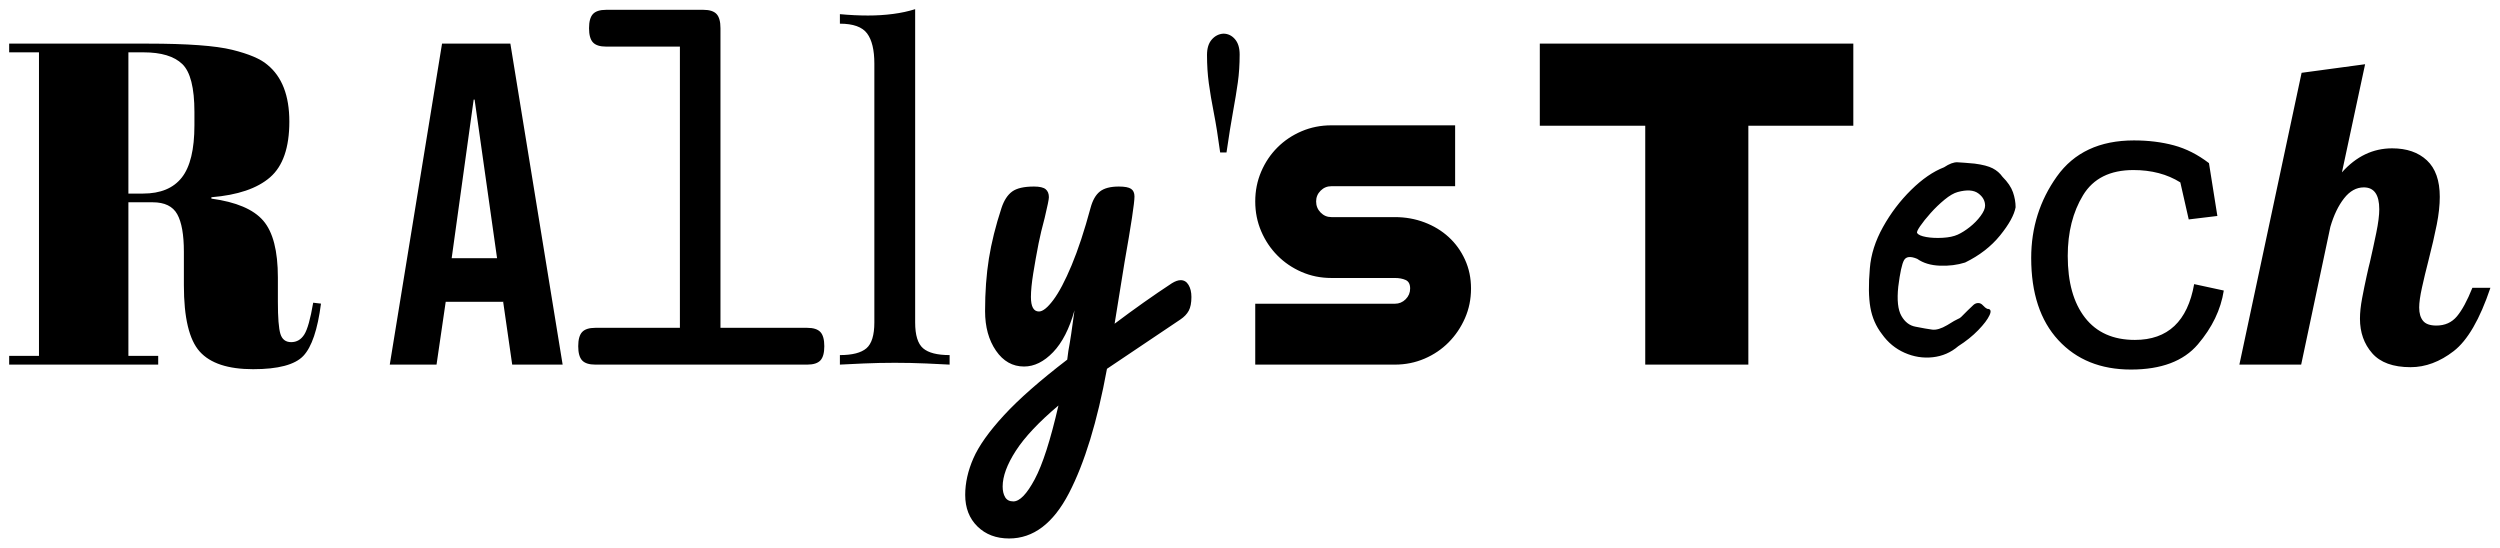
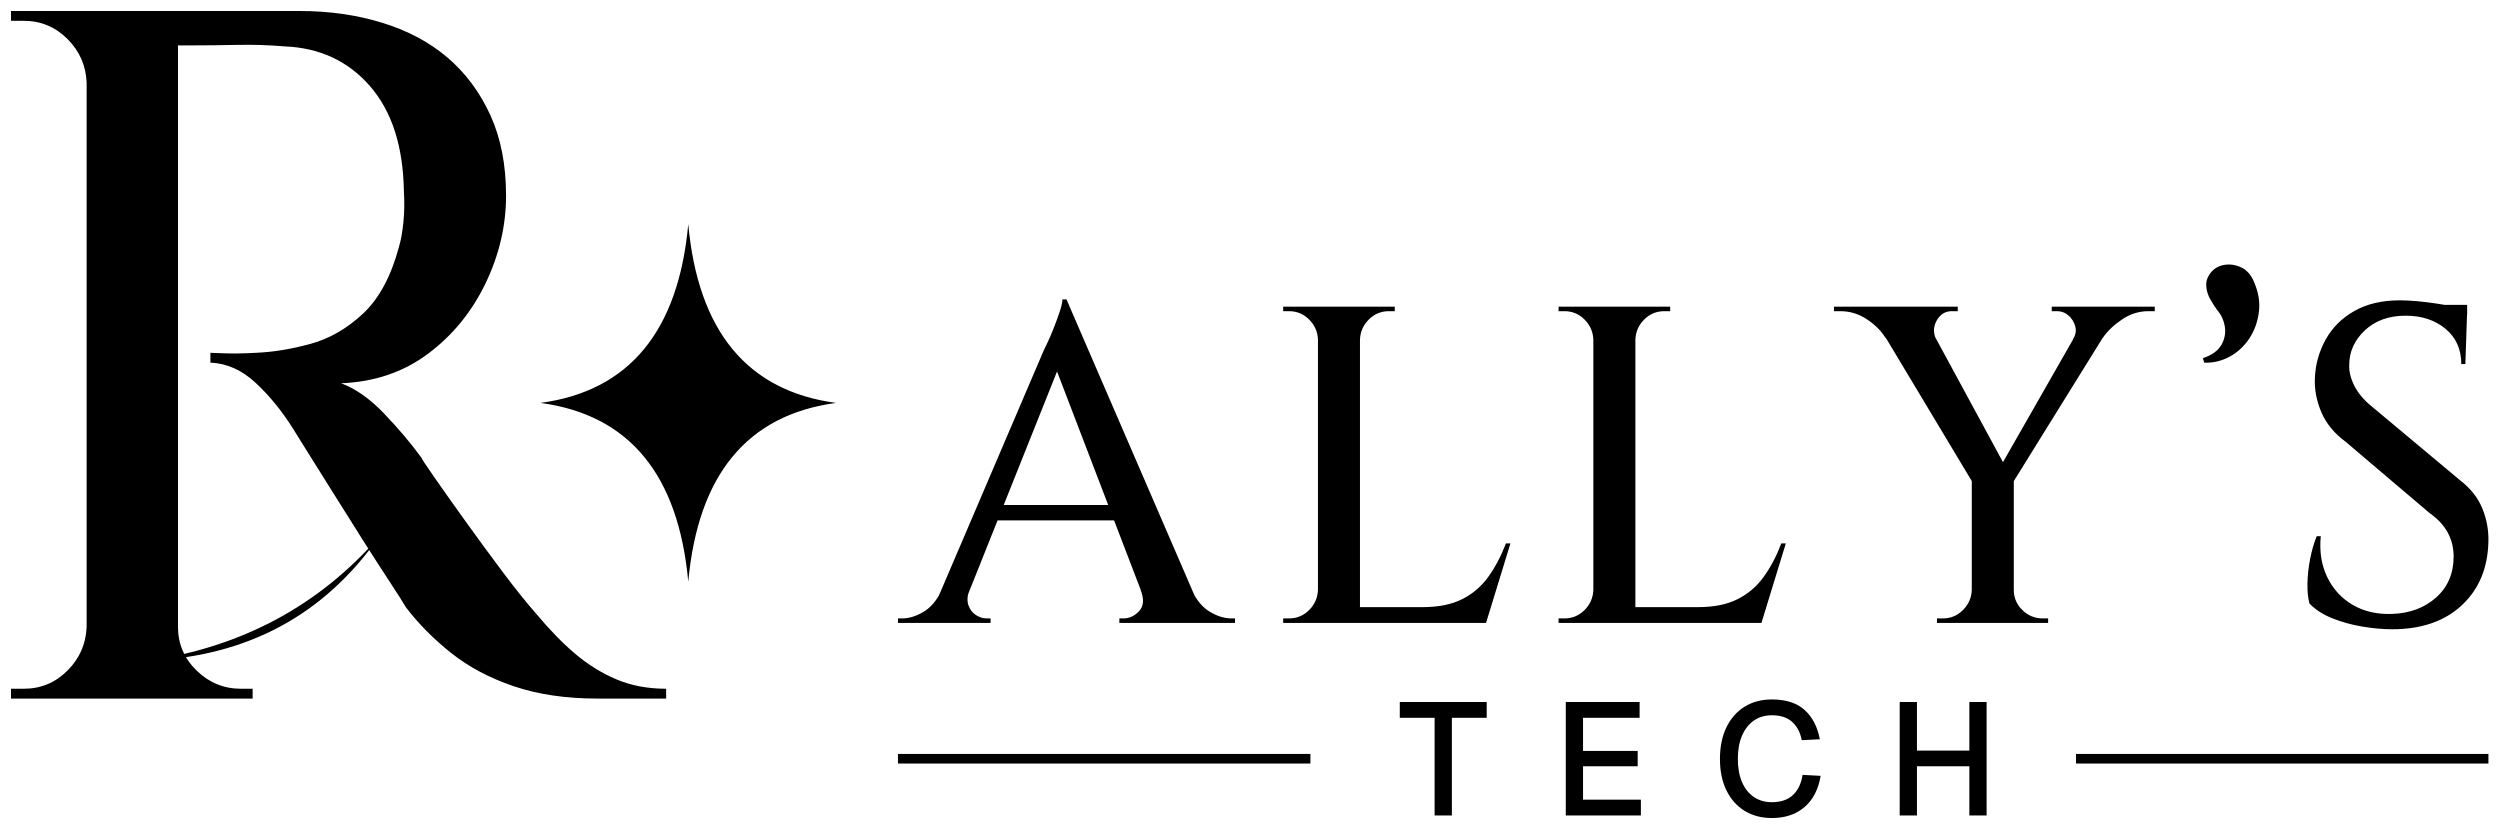
- <svg xmlns="http://www.w3.org/2000/svg" viewBox="0 0 5452 1195" width="5452" height="1195">
-   <path d="M333 441.141L280 441.141L280 776.141L345 776.141L345 795.141L20 795.141L20 776.141L85 776.141L85 114.141L20 114.141L20 95.141L322 95.141Q452 95.141 506.500 108.641Q561 122.141 583 141.141Q631 180.141 631 265.141Q631 350.141 589 386.641Q547 423.141 461 430.141L461 433.141Q542 444.141 574 481.141Q606 518.141 606 605.141L606 658.141Q606 710.141 611.500 728.141Q617 746.141 635 746.141Q653 746.141 663.500 729.641Q674 713.141 683 660.141L700 662.141Q689 747.141 661.500 776.141Q634 805.141 552 805.141Q470 805.141 435.500 766.641Q401 728.141 401 622.141L401 549.141Q401 493.141 386.500 467.141Q372 441.141 333 441.141M313 114.141L280 114.141L280 422.141L312 422.141Q369 422.141 396.500 387.141Q424 352.141 424 273.141L424 244.141Q424 165.141 397.500 139.641Q371 114.141 313 114.141 M850 795.141L964 95.141L1113 95.141L1227 795.141L1117 795.141L1097 656.141L1097 658.141L972 658.141L952 795.141L850 795.141M985 563.141L1084 563.141L1035 217.141L1033 217.141 M1534.041 21.426Q1554.092 21.426 1562.643 30.567Q1571.194 39.707 1571.194 61.527L1571.194 714.939L1760.495 714.939Q1780.545 714.939 1789.096 724.080Q1797.647 733.220 1797.647 755.040Q1797.647 776.860 1789.096 786.001Q1780.545 795.141 1760.495 795.141L1298.152 795.141Q1278.102 795.141 1269.551 786.001Q1261 776.860 1261 755.040Q1261 733.220 1269.551 724.080Q1278.102 714.939 1298.152 714.939L1482.735 714.939L1482.735 101.628L1321.741 101.628Q1301.691 101.628 1293.140 92.487Q1284.589 83.347 1284.589 61.527Q1284.589 39.707 1293.140 30.567Q1301.691 21.426 1321.741 21.426 M1995.771 20L1995.771 703.192Q1995.771 744.718 2013.074 759.548Q2030.376 774.379 2070.913 774.379L2070.913 795.141Q2054.105 794.153 2019.994 792.669Q1985.884 791.186 1951.280 791.186Q1917.664 791.186 1883.059 792.669Q1848.455 794.153 1831.647 795.141L1831.647 774.379Q1872.184 774.379 1889.486 759.548Q1906.788 744.718 1906.788 703.192L1906.788 138.644Q1906.788 94.153 1890.969 72.895Q1875.150 51.638 1831.647 51.638L1831.647 30.876Q1863.285 33.842 1892.946 33.842Q1921.619 33.842 1947.819 30.381Q1974.020 26.921 1995.771 20 M2574.913 610.975Q2585.746 610.975 2591.996 621.391Q2598.246 631.808 2598.246 647.641Q2598.246 666.808 2592.413 677.641Q2586.579 688.475 2574.079 696.808L2414.079 804.308Q2382.413 976.808 2331.163 1075.558Q2279.913 1174.308 2200.746 1174.308Q2158.246 1174.308 2131.579 1148.058Q2104.913 1121.808 2104.913 1079.308Q2104.913 1040.141 2122.829 999.308Q2140.746 958.475 2189.496 905.558Q2238.246 852.641 2327.413 784.308L2329.913 765.141Q2335.746 734.308 2343.246 676.808Q2326.579 736.808 2296.579 768.058Q2266.579 799.308 2233.246 799.308Q2195.746 799.308 2171.996 764.725Q2148.246 730.141 2148.246 678.475Q2148.246 615.975 2156.579 563.891Q2164.913 511.808 2184.079 453.475Q2192.413 428.475 2207.413 417.641Q2222.413 406.808 2254.913 406.808Q2273.246 406.808 2280.329 412.641Q2287.413 418.475 2287.413 430.141Q2287.413 436.808 2278.246 475.141Q2269.913 505.975 2264.913 530.975Q2258.246 565.141 2253.246 596.391Q2248.246 627.641 2248.246 647.641Q2248.246 679.308 2265.746 679.308Q2278.246 679.308 2296.996 654.308Q2315.746 629.308 2336.996 578.475Q2358.246 527.641 2378.246 453.475Q2384.913 428.475 2398.663 417.641Q2412.413 406.808 2439.913 406.808Q2459.079 406.808 2466.579 411.808Q2474.079 416.808 2474.079 428.475Q2474.079 449.308 2452.413 571.808L2430.746 705.975Q2494.913 657.641 2555.746 617.641Q2566.579 610.975 2574.913 610.975M2209.913 1093.475Q2230.746 1093.475 2256.579 1045.141Q2282.413 996.808 2308.246 884.308Q2244.079 938.475 2215.329 983.058Q2186.579 1027.641 2186.579 1060.975Q2186.579 1075.141 2191.996 1084.308Q2197.413 1093.475 2209.913 1093.475 M2667.839 73.390Q2682.670 73.390 2693.051 85.254Q2703.432 97.119 2703.432 118.870Q2703.432 151.497 2699.478 179.675Q2695.523 207.853 2689.096 242.952Q2682.670 278.051 2674.760 332.429L2660.918 332.429Q2653.997 281.017 2647.076 245.918Q2640.155 210.819 2636.201 181.653Q2632.246 152.486 2632.246 119.859Q2632.246 98.107 2642.627 86.243Q2653.009 74.379 2667.839 73.390 M3042.035 795.141L2737.432 795.141L2737.432 662.366L3042.035 662.366Q3055.703 662.366 3065.466 652.603Q3075.229 642.840 3075.229 629.172Q3075.229 615.016 3065.466 610.622Q3055.703 606.229 3042.035 606.229L2903.402 606.229Q2868.743 606.229 2838.478 593.049Q2808.213 579.869 2785.759 557.171Q2763.304 534.472 2750.368 504.207Q2737.432 473.942 2737.432 439.284Q2737.432 404.625 2750.368 374.360Q2763.304 344.095 2785.759 321.641Q2808.213 299.186 2838.478 286.250Q2868.743 273.314 2903.402 273.314L3173.346 273.314L3173.346 406.090L2903.402 406.090Q2889.734 406.090 2879.971 415.853Q2870.208 425.615 2870.208 439.284Q2870.208 453.440 2879.971 463.447Q2889.734 473.454 2903.402 473.454L3042.035 473.454Q3076.205 473.454 3106.470 484.925Q3136.735 496.396 3159.190 516.899Q3181.644 537.401 3194.824 566.201Q3208.004 595.002 3208.004 629.172Q3208.004 663.830 3194.824 693.851Q3181.644 723.872 3159.190 746.571Q3136.735 769.270 3106.470 782.205Q3076.205 795.141 3042.035 795.141 M4041.725 274.211L3812.801 274.211L3812.801 795.141L3587.946 795.141L3587.946 274.211L3358.004 274.211L3358.004 95.141L4041.725 95.141 M4270.552 754.977Q4246.453 775.633 4214.896 779.076Q4183.338 782.518 4153.502 769.322Q4123.666 756.125 4104.158 728.584Q4084.650 703.338 4078.912 670.633Q4073.174 637.928 4077.765 585.141Q4081.207 540.387 4106.453 495.059Q4131.699 449.731 4167.847 414.158Q4203.994 378.584 4239.568 364.813Q4256.781 353.338 4268.830 353.912Q4280.879 354.486 4306.125 356.781Q4332.519 360.223 4345.715 367.108Q4358.912 373.994 4366.945 385.469Q4384.158 402.682 4389.896 419.322Q4395.634 435.961 4395.634 452.026Q4391.043 477.272 4361.781 513.420Q4332.519 549.567 4285.470 572.518Q4260.224 580.551 4230.388 579.404Q4200.552 578.256 4181.043 564.486Q4159.240 555.305 4152.355 567.354Q4145.470 579.404 4139.732 625.305Q4135.142 668.912 4146.617 688.994Q4158.093 709.076 4177.601 712.518Q4200.552 717.108 4213.748 718.830Q4226.945 720.551 4246.453 709.076Q4264.814 697.600 4269.404 695.879Q4273.994 694.158 4276.863 691.289Q4279.732 688.420 4291.207 676.945Q4299.240 668.912 4303.830 664.895Q4308.420 660.879 4314.158 660.879Q4319.896 660.879 4324.486 666.043Q4329.076 671.207 4333.666 673.502Q4345.142 673.502 4338.830 687.272Q4332.519 701.043 4314.158 719.977Q4295.797 738.912 4270.552 754.977M4269.404 511.699Q4282.027 505.961 4295.797 495.059Q4309.568 484.158 4319.322 470.961Q4329.076 457.764 4329.076 448.584Q4329.076 432.518 4314.158 421.617Q4299.240 410.715 4269.404 418.748Q4256.781 422.190 4240.715 435.387Q4224.650 448.584 4210.306 464.649Q4195.961 480.715 4187.355 493.338Q4178.748 505.961 4181.043 508.256Q4184.486 513.994 4200.552 516.863Q4216.617 519.731 4236.699 518.584Q4256.781 517.436 4269.404 511.699 M4785.018 619.603L4849.634 633.603Q4839.941 696.064 4793.095 750.987Q4746.249 805.910 4647.172 805.910Q4548.095 805.910 4488.864 741.834Q4429.634 677.757 4429.634 562.526Q4429.634 463.449 4485.634 384.834Q4541.634 306.218 4653.634 306.218Q4701.018 306.218 4740.864 316.987Q4780.710 327.757 4817.326 355.757L4835.634 470.987L4773.172 478.526L4754.864 397.757Q4711.787 370.834 4652.557 370.834Q4576.095 370.834 4542.710 425.757Q4509.326 480.680 4509.326 558.218Q4509.326 644.372 4547.018 692.834Q4584.710 741.295 4655.787 741.295Q4763.480 741.295 4785.018 619.603 M5257.029 800.756Q5199.944 800.756 5173.273 770.342Q5146.601 739.927 5146.601 695.008Q5146.601 675.355 5151.281 650.556Q5155.960 625.756 5161.107 602.360Q5166.254 578.965 5168.125 572.414Q5175.612 539.660 5182.163 507.842Q5188.714 476.024 5188.714 456.371Q5188.714 408.644 5155.024 408.644Q5130.692 408.644 5111.976 432.508Q5093.259 456.371 5082.029 494.740L5018.393 795.141L4883.634 795.141L5019.329 158.778L5157.831 140.061L5107.297 375.890Q5154.088 323.483 5216.789 323.483Q5264.516 323.483 5292.591 349.687Q5320.666 375.890 5320.666 429.232Q5320.666 456.371 5314.115 489.593Q5307.564 522.815 5295.398 570.542Q5287.912 599.553 5281.829 627.160Q5275.746 654.767 5275.746 670.676Q5275.746 689.393 5284.168 699.687Q5292.591 709.981 5313.179 709.981Q5341.254 709.981 5358.099 689.860Q5374.944 669.740 5391.789 627.628L5431.093 627.628Q5396.468 730.569 5351.080 765.663Q5305.692 800.756 5257.029 800.756" fill="#000" fill-rule="nonzero" />
+ <svg xmlns="http://www.w3.org/2000/svg" viewBox="-16 -1016 3636 1206" width="3636" height="1206">
+   <path d="M224.29 -1000L224.29 -1000L420 -1000Q484.29 -1000 540 -982.86Q595.71 -965.71 635 -932.14Q674.29 -898.57 697.14 -848.57Q720 -798.57 720 -731.43L720 -731.43Q720 -665.71 690 -603.57Q660 -541.43 606.43 -501.43Q552.86 -461.43 480 -458.57L480 -458.57Q511.43 -447.14 542.86 -414.29Q574.29 -381.43 597.14 -350L597.14 -350Q597.14 -348.57 615 -322.86Q632.86 -297.14 660 -259.29Q687.14 -221.43 715 -184.29Q742.86 -147.14 764.29 -122.86L764.29 -122.86Q792.86 -88.57 820.71 -65Q848.57 -41.43 880.71 -27.86Q912.86 -14.29 952.86 -14.29L952.86 -14.29L952.86 0L852.86 0Q784.29 0 731.43 -17.86Q678.57 -35.71 640 -66.43Q601.43 -97.14 574.29 -132.86L574.29 -132.86Q568.57 -142.86 550.71 -170Q532.86 -197.14 510.71 -232.14Q488.57 -267.14 467.14 -301.43Q445.71 -335.71 430 -360.71Q414.29 -385.71 410 -392.86L410 -392.86Q385.71 -431.43 355.71 -459.29Q325.71 -487.14 290 -488.57L290 -488.57L290 -502.86Q291.43 -502.86 310.71 -502.14Q330 -501.43 355.71 -502.86L355.71 -502.86Q392.86 -504.29 435 -515.71Q477.14 -527.14 512.14 -560Q547.14 -592.86 564.29 -657.14L564.29 -657.14Q568.57 -671.43 570.71 -692.86Q572.86 -714.29 571.43 -737.14L571.43 -737.14Q570 -835.71 522.14 -890.71Q474.29 -945.71 397.14 -948.57L397.14 -948.57Q364.29 -951.43 328.57 -950.71Q292.86 -950 267.14 -950Q241.43 -950 238.57 -950L238.57 -950Q238.57 -951.43 235 -963.57Q231.43 -975.71 227.86 -987.86Q224.29 -1000 224.29 -1000M110 -1000L242.86 -1000L242.86 0L110 0L110 -1000M110 -104.29L114.29 -104.29L114.29 0L0 0L0 -14.29Q0 -14.29 9.29 -14.29Q18.57 -14.29 18.57 -14.29L18.57 -14.29Q55.71 -14.29 82.14 -40.71Q108.57 -67.14 110 -104.29L110 -104.29M114.29 -1000L114.29 -895.71L110 -895.71Q108.57 -932.86 82.14 -959.29Q55.71 -985.71 18.57 -985.71L18.57 -985.71Q18.57 -985.71 9.29 -985.71Q0 -985.71 0 -985.71L0 -985.71L0 -1000L114.29 -1000M238.57 0L238.57 -104.29L242.86 -104.29Q242.86 -67.14 270 -40.71Q297.14 -14.29 334.29 -14.29L334.29 -14.29Q335.71 -14.29 343.57 -14.29Q351.43 -14.29 351.43 -14.29L351.43 -14.29L351.43 0L238.57 0 M200 -55Q404.4 -85.4 535 -235Q415.6 -64.6 200 -55Z M985 -690Q1006.5 -456 1200 -430Q1006.5 -404 985 -170Q963.5 -404 770 -430Q963.5 -456 985 -690Z M1513.43 -496.4L1535.11 -580.51L1736.86 -113.94L1659.97 -113.94L1513.43 -496.4M1353.74 -157.97L1393.83 -157.97Q1389.23 -144.83 1392.51 -135.63Q1395.8 -126.43 1403.36 -121.5Q1410.91 -116.57 1418.8 -116.57L1418.8 -116.57L1424.71 -116.57L1424.71 -110L1290 -110L1290 -116.57Q1290 -116.57 1292.96 -116.57Q1295.91 -116.57 1295.91 -116.57L1295.91 -116.57Q1311.03 -116.57 1327.13 -126.1Q1343.23 -135.63 1353.74 -157.97L1353.74 -157.97M1529.2 -580.51L1535.11 -580.51L1540.37 -523.34L1376.09 -111.97L1333.37 -111.97L1502.26 -506.91Q1502.91 -508.23 1507.19 -517.1Q1511.46 -525.97 1516.39 -538.46Q1521.31 -550.94 1525.26 -562.77Q1529.2 -574.6 1529.2 -580.51L1529.2 -580.51M1418.8 -281.51L1619.89 -281.51L1619.89 -259.17L1418.8 -259.17L1418.8 -281.51M1642.89 -157.97L1642.89 -157.97L1717.14 -157.97Q1727.66 -135.63 1743.76 -126.1Q1759.86 -116.57 1774.97 -116.57L1774.97 -116.57Q1774.97 -116.57 1777.6 -116.57Q1780.23 -116.57 1780.23 -116.57L1780.23 -116.57L1780.23 -110L1612 -110L1612 -116.57L1617.91 -116.57Q1631.06 -116.57 1640.91 -127.41Q1650.77 -138.26 1642.89 -157.97 M1900.83 -570L1961.94 -570L1961.94 -110L1900.83 -110L1900.83 -570M1959.97 -133L2138.06 -133L2143.31 -110L1959.97 -110L1959.97 -133M2174.2 -225.66L2180.77 -225.66L2145.29 -110L2029.63 -110L2053.29 -133Q2087.46 -133 2110.46 -144.5Q2133.46 -156 2148.57 -177.03Q2163.69 -198.06 2174.2 -225.66L2174.2 -225.66M1900.83 -157.97L1902.8 -157.97L1902.8 -110L1850.23 -110L1850.23 -116.57Q1850.23 -116.57 1854.5 -116.57Q1858.77 -116.57 1858.77 -116.57L1858.77 -116.57Q1875.86 -116.57 1888.01 -128.73Q1900.17 -140.89 1900.83 -157.97L1900.83 -157.97M1902.8 -570L1902.8 -522.03L1900.83 -522.03Q1900.17 -539.11 1888.01 -551.27Q1875.86 -563.43 1858.77 -563.43L1858.77 -563.43Q1858.77 -563.43 1854.5 -563.43Q1850.23 -563.43 1850.23 -563.43L1850.23 -563.43L1850.23 -570L1902.8 -570M1961.94 -522.03L1959.97 -522.03L1959.97 -570L2012.54 -570L2012.54 -563.43Q2011.89 -563.43 2007.94 -563.43Q2004 -563.43 2004 -563.43L2004 -563.43Q1986.91 -563.43 1974.76 -551.27Q1962.6 -539.11 1961.94 -522.03L1961.94 -522.03 M2301.37 -570L2362.49 -570L2362.49 -110L2301.37 -110L2301.37 -570M2360.51 -133L2538.6 -133L2543.86 -110L2360.51 -110L2360.51 -133M2574.74 -225.66L2581.31 -225.66L2545.83 -110L2430.17 -110L2453.83 -133Q2488 -133 2511 -144.5Q2534 -156 2549.11 -177.03Q2564.23 -198.06 2574.74 -225.66L2574.74 -225.66M2301.37 -157.97L2303.34 -157.97L2303.34 -110L2250.77 -110L2250.77 -116.57Q2250.77 -116.57 2255.04 -116.57Q2259.31 -116.57 2259.31 -116.57L2259.31 -116.57Q2276.4 -116.57 2288.56 -128.73Q2300.71 -140.89 2301.37 -157.97L2301.37 -157.97M2303.34 -570L2303.34 -522.03L2301.37 -522.03Q2300.71 -539.11 2288.56 -551.27Q2276.4 -563.43 2259.31 -563.43L2259.31 -563.43Q2259.31 -563.43 2255.04 -563.43Q2250.77 -563.43 2250.77 -563.43L2250.77 -563.43L2250.77 -570L2303.34 -570M2362.49 -522.03L2360.51 -522.03L2360.51 -570L2413.09 -570L2413.09 -563.43Q2412.43 -563.43 2408.49 -563.43Q2404.54 -563.43 2404.54 -563.43L2404.54 -563.43Q2387.46 -563.43 2375.3 -551.27Q2363.14 -539.11 2362.49 -522.03L2362.49 -522.03 M2699.94 -569.34L2774.86 -569.34L2905.63 -328.17L2855.69 -309.77L2699.94 -569.34M2851.74 -321.6L2912.86 -321.6L2912.86 -110L2851.74 -110L2851.74 -321.6M2880.66 -315.03L3025.89 -569.34L3069.91 -569.34L2907.6 -307.8L2880.66 -315.03M3042.31 -524.66L2998.94 -522.69Q3004.86 -531.89 3002.23 -541.41Q2999.6 -550.94 2992.37 -557.19Q2985.14 -563.43 2975.94 -563.43L2975.94 -563.43Q2975.94 -563.43 2972 -563.43Q2968.06 -563.43 2968.06 -563.43L2968.06 -563.43L2968.06 -570L3117.89 -570L3117.89 -563.43L3108.69 -563.43Q3088.31 -563.43 3070.57 -551.6Q3052.83 -539.77 3042.31 -524.66L3042.31 -524.66M2799.83 -522.69L2799.83 -522.69L2726.23 -524.66Q2717.03 -539.77 2699.29 -551.6Q2681.54 -563.43 2660.51 -563.43L2660.51 -563.43L2651.31 -563.43L2651.31 -570L2831.37 -570L2831.37 -563.43Q2831.37 -563.43 2827.1 -563.43Q2822.83 -563.43 2822.83 -563.43L2822.83 -563.43Q2808.37 -563.43 2800.81 -549.96Q2793.26 -536.49 2799.83 -522.69M2851.74 -157.97L2853.06 -157.97L2853.06 -110L2801.14 -110L2801.14 -116.57Q2801.14 -116.57 2805.09 -116.57Q2809.03 -116.57 2809.69 -116.57L2809.69 -116.57Q2826.77 -116.57 2838.93 -128.73Q2851.09 -140.89 2851.74 -157.97L2851.74 -157.97M2910.89 -110L2910.89 -157.97L2912.86 -157.97Q2912.86 -140.89 2925.34 -128.73Q2937.83 -116.57 2954.91 -116.57L2954.91 -116.57Q2954.91 -116.57 2958.86 -116.57Q2962.8 -116.57 2962.8 -116.57L2962.8 -116.57L2962.8 -110L2910.89 -110 M3197.74 -617.31L3197.74 -617.31Q3204.97 -627.83 3217.46 -630.46Q3229.94 -633.09 3242.76 -627.5Q3255.57 -621.91 3262.14 -606.14L3262.14 -606.14Q3272 -583.8 3269.37 -562.44Q3266.74 -541.09 3255.57 -524Q3244.4 -506.91 3226.99 -497.39Q3209.57 -487.86 3189.86 -488.51L3189.86 -488.51L3187.89 -495.09Q3207.6 -501.66 3214.83 -514.47Q3222.06 -527.29 3219.76 -541.09Q3217.46 -554.89 3208.91 -564.74L3208.91 -564.74Q3203.66 -571.97 3198.73 -580.51Q3193.8 -589.06 3192.81 -598.91Q3191.83 -608.77 3197.74 -617.31 M3474.34 -579.2L3474.34 -579.2Q3485.51 -579.2 3499.97 -577.89Q3514.43 -576.57 3529.21 -574.27Q3544 -571.97 3555.5 -569.67Q3567 -567.37 3572.25 -564.74L3572.25 -564.74L3569.63 -486.54L3563.71 -486.54Q3563.71 -518.74 3540.71 -537.8Q3517.71 -556.86 3482.88 -556.86L3482.88 -556.86Q3446.08 -556.86 3423.41 -535.5Q3400.74 -514.14 3400.74 -485.23L3400.74 -485.23Q3400.08 -470.77 3408.3 -454.67Q3416.51 -438.57 3433.6 -424.77L3433.6 -424.77L3561.74 -317.66Q3584.74 -299.91 3594.27 -276.59Q3603.8 -253.26 3603.14 -228.29L3603.14 -228.29Q3601.83 -170.46 3564.37 -135.63Q3526.91 -100.8 3463.17 -100.8L3463.17 -100.8Q3442.8 -100.8 3419.47 -104.74Q3396.14 -108.69 3375.77 -116.9Q3355.4 -125.11 3342.91 -138.26L3342.91 -138.26Q3339.63 -150.09 3339.95 -167.5Q3340.28 -184.91 3343.9 -203.31Q3347.51 -221.71 3353.43 -236.17L3353.43 -236.17L3359.34 -236.17Q3356.05 -202.66 3368.87 -176.37Q3381.68 -150.09 3406.33 -135.96Q3430.97 -121.83 3463.17 -123.14L3463.17 -123.14Q3501.94 -124.46 3527.24 -147.13Q3552.54 -169.8 3552.54 -206.6L3552.54 -206.6Q3552.54 -225.66 3544 -241.43Q3535.45 -257.2 3517.71 -269.69L3517.71 -269.69L3395.48 -373.51Q3370.51 -391.91 3360 -416.89Q3349.48 -441.86 3350.8 -466.83L3350.8 -466.83Q3352.11 -496.4 3366.57 -522.36Q3381.03 -548.31 3408.3 -563.76Q3435.57 -579.2 3474.34 -579.2M3513.11 -572.63L3572.25 -572.63L3572.25 -558.83L3513.11 -558.83L3513.11 -572.63 M1290 80.5L1889.85 80.5L1889.85 94.5L1290 94.5Z M2095.61 170L2070.51 170L2070.51 28.01L2019.85 28.01L2019.85 5L2146.27 5L2146.27 28.01L2095.61 28.01L2095.61 170 M2370.5 170L2261.27 170L2261.27 5L2368.64 5L2368.64 28.01L2286.37 28.01L2286.37 76.11L2365.85 76.11L2365.85 98.42L2286.37 98.42L2286.37 146.99L2370.5 146.99L2370.5 170 M2560.8 173.72L2560.8 173.72Q2538.49 173.72 2521.52 163.38Q2504.56 153.04 2495.03 133.75Q2485.5 114.46 2485.5 87.73L2485.5 87.73Q2485.5 61.24 2494.91 41.83Q2504.32 22.43 2521.29 11.86Q2538.25 1.28 2561.03 1.28L2561.03 1.28Q2591.7 1.28 2608.67 16.62Q2625.63 31.96 2630.75 59.15L2630.75 59.15L2604.49 60.54Q2601.23 43.58 2590.54 33.93Q2579.85 24.29 2561.03 24.29L2561.03 24.29Q2545.92 24.29 2534.88 31.96Q2523.84 39.63 2517.69 53.8Q2511.53 67.98 2511.53 87.73L2511.53 87.73Q2511.53 107.49 2517.69 121.66Q2523.84 135.84 2535 143.27Q2546.15 150.71 2560.8 150.71L2560.8 150.71Q2580.78 150.71 2591.82 140.14Q2602.86 129.56 2605.65 110.97L2605.65 110.97L2631.91 112.37Q2628.89 131.19 2619.82 144.9Q2610.76 158.61 2595.89 166.17Q2581.01 173.72 2560.8 173.72 M2772.01 170L2746.91 170L2746.91 5L2772.01 5L2772.01 84.48L2759.92 75.65L2860.32 75.65L2848.23 84.48L2848.23 5L2873.33 5L2873.33 170L2848.23 170L2848.23 89.59L2860.32 98.42L2759.92 98.42L2772.01 89.59L2772.01 170 M3003.33 80.5L3603.18 80.5L3603.18 94.5L3003.33 94.5Z" fill="#000" fill-rule="nonzero" />
</svg>
